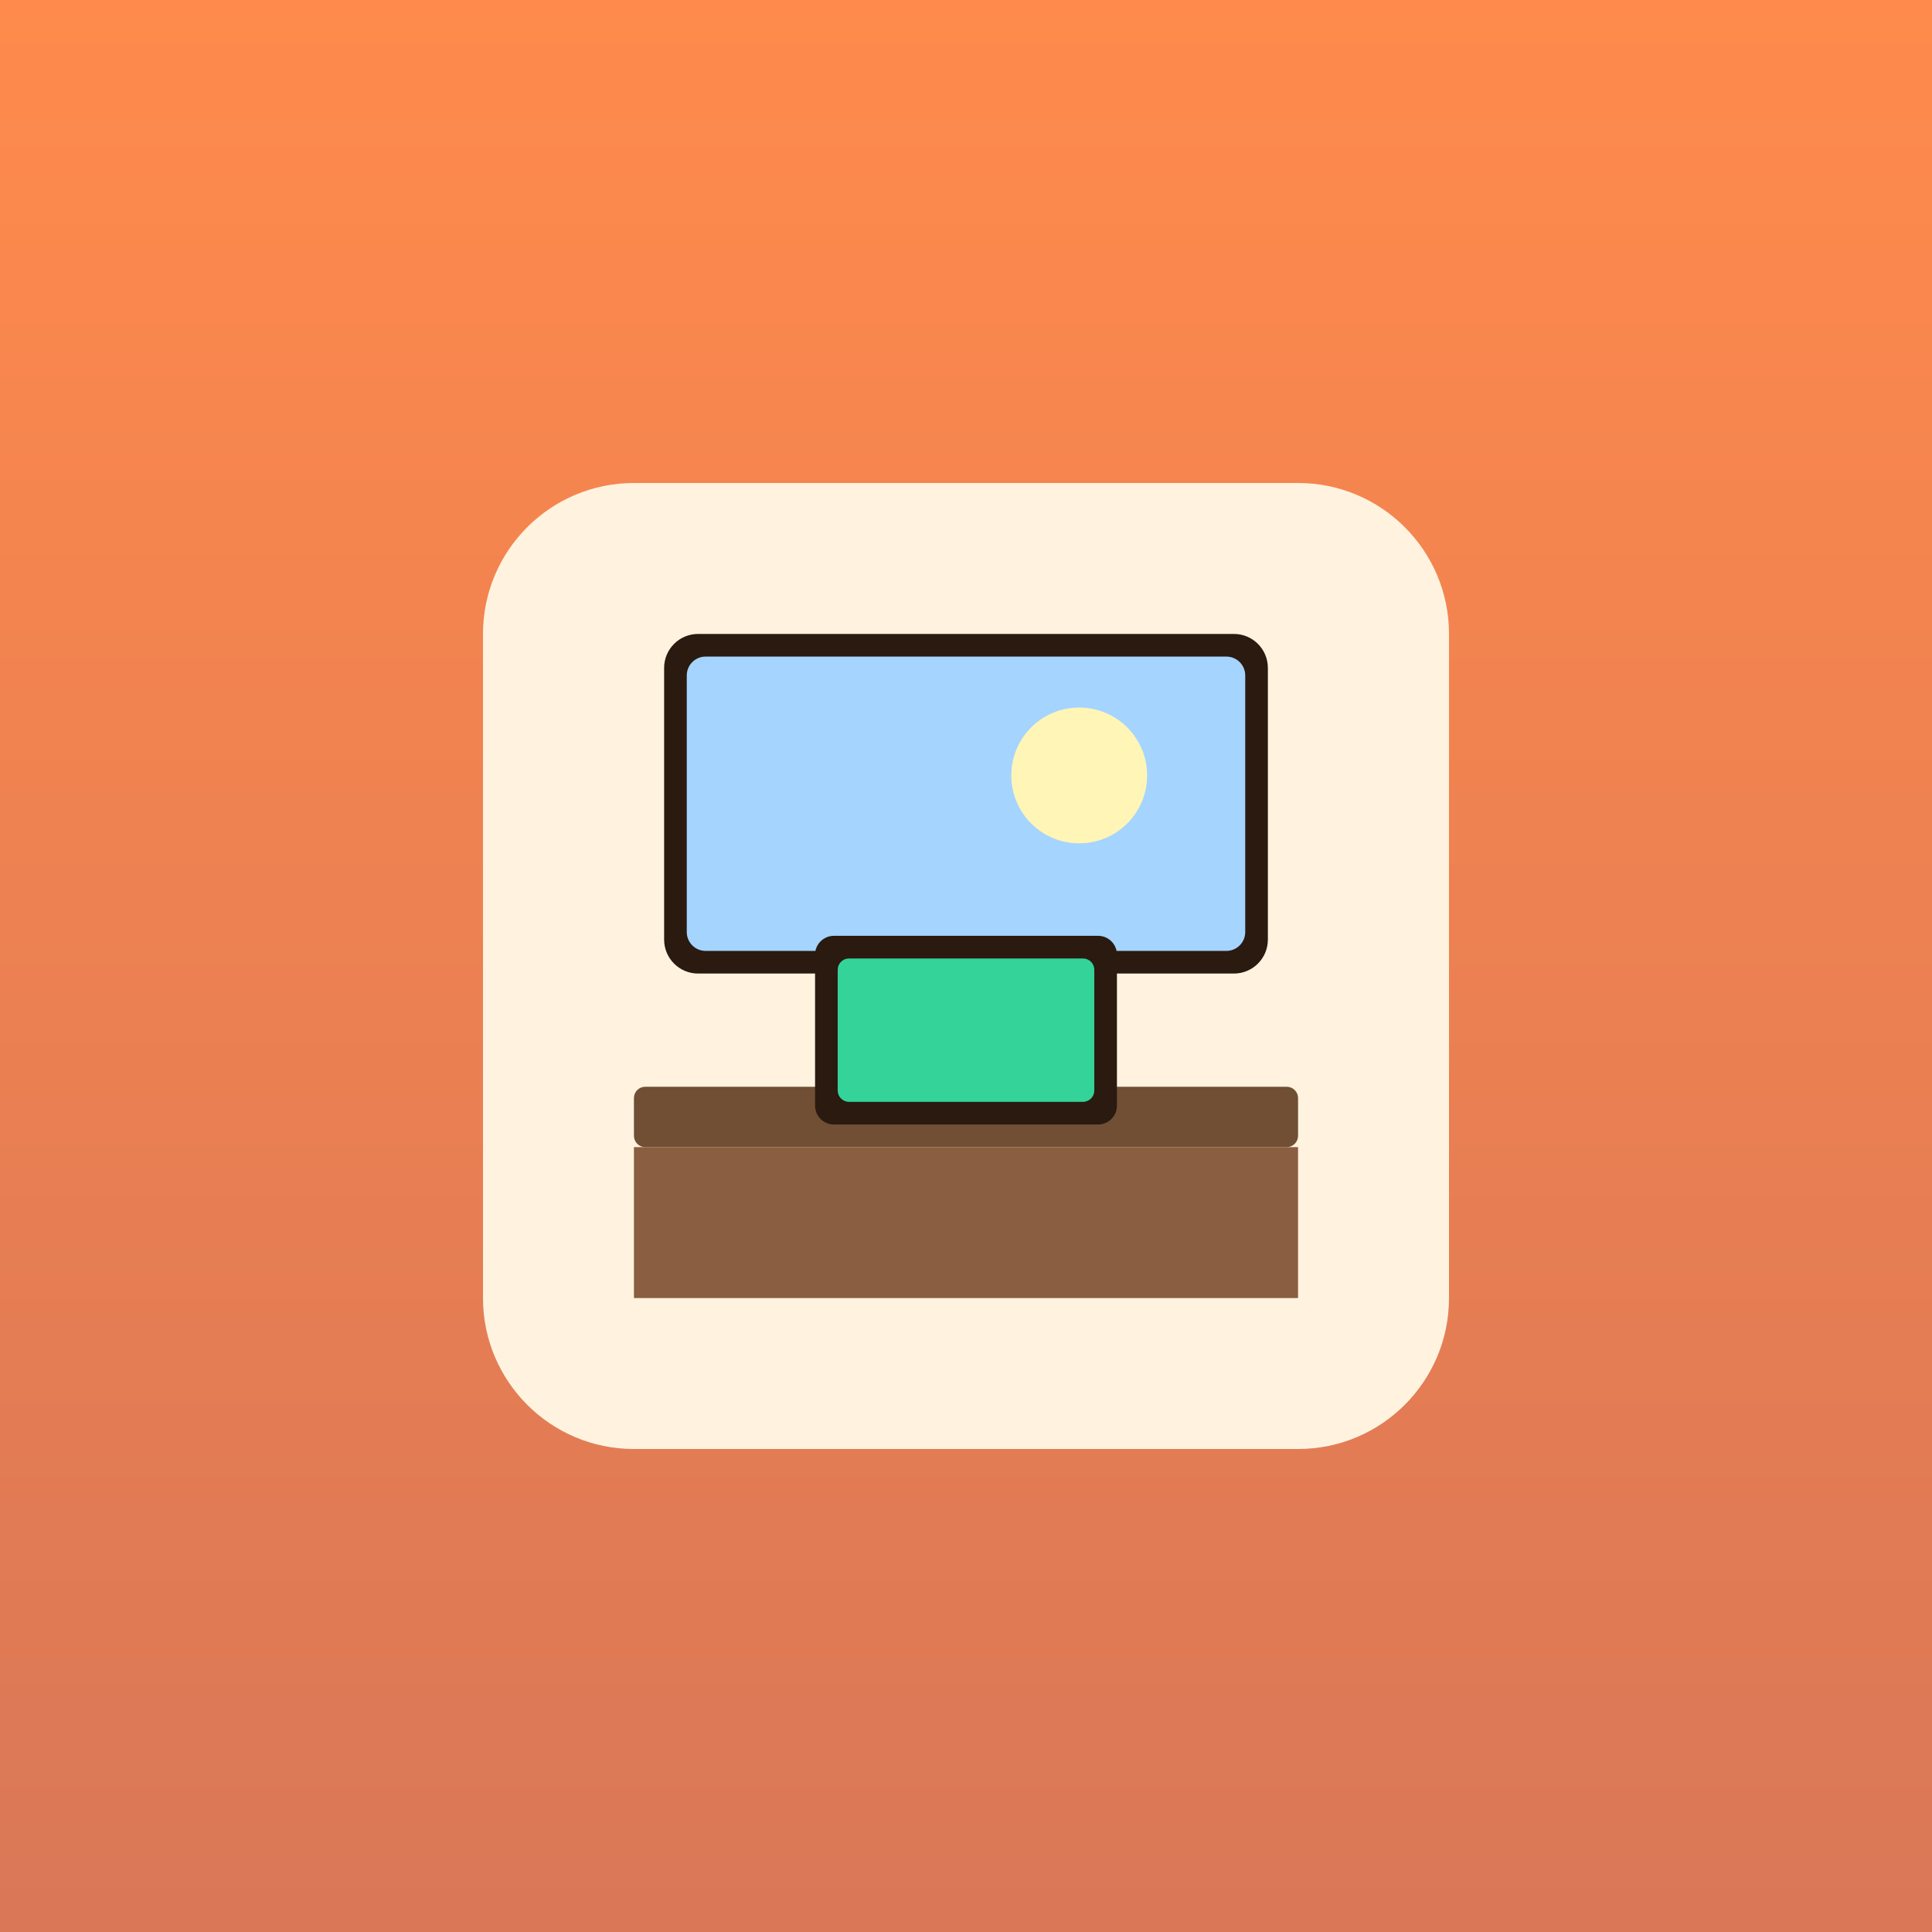
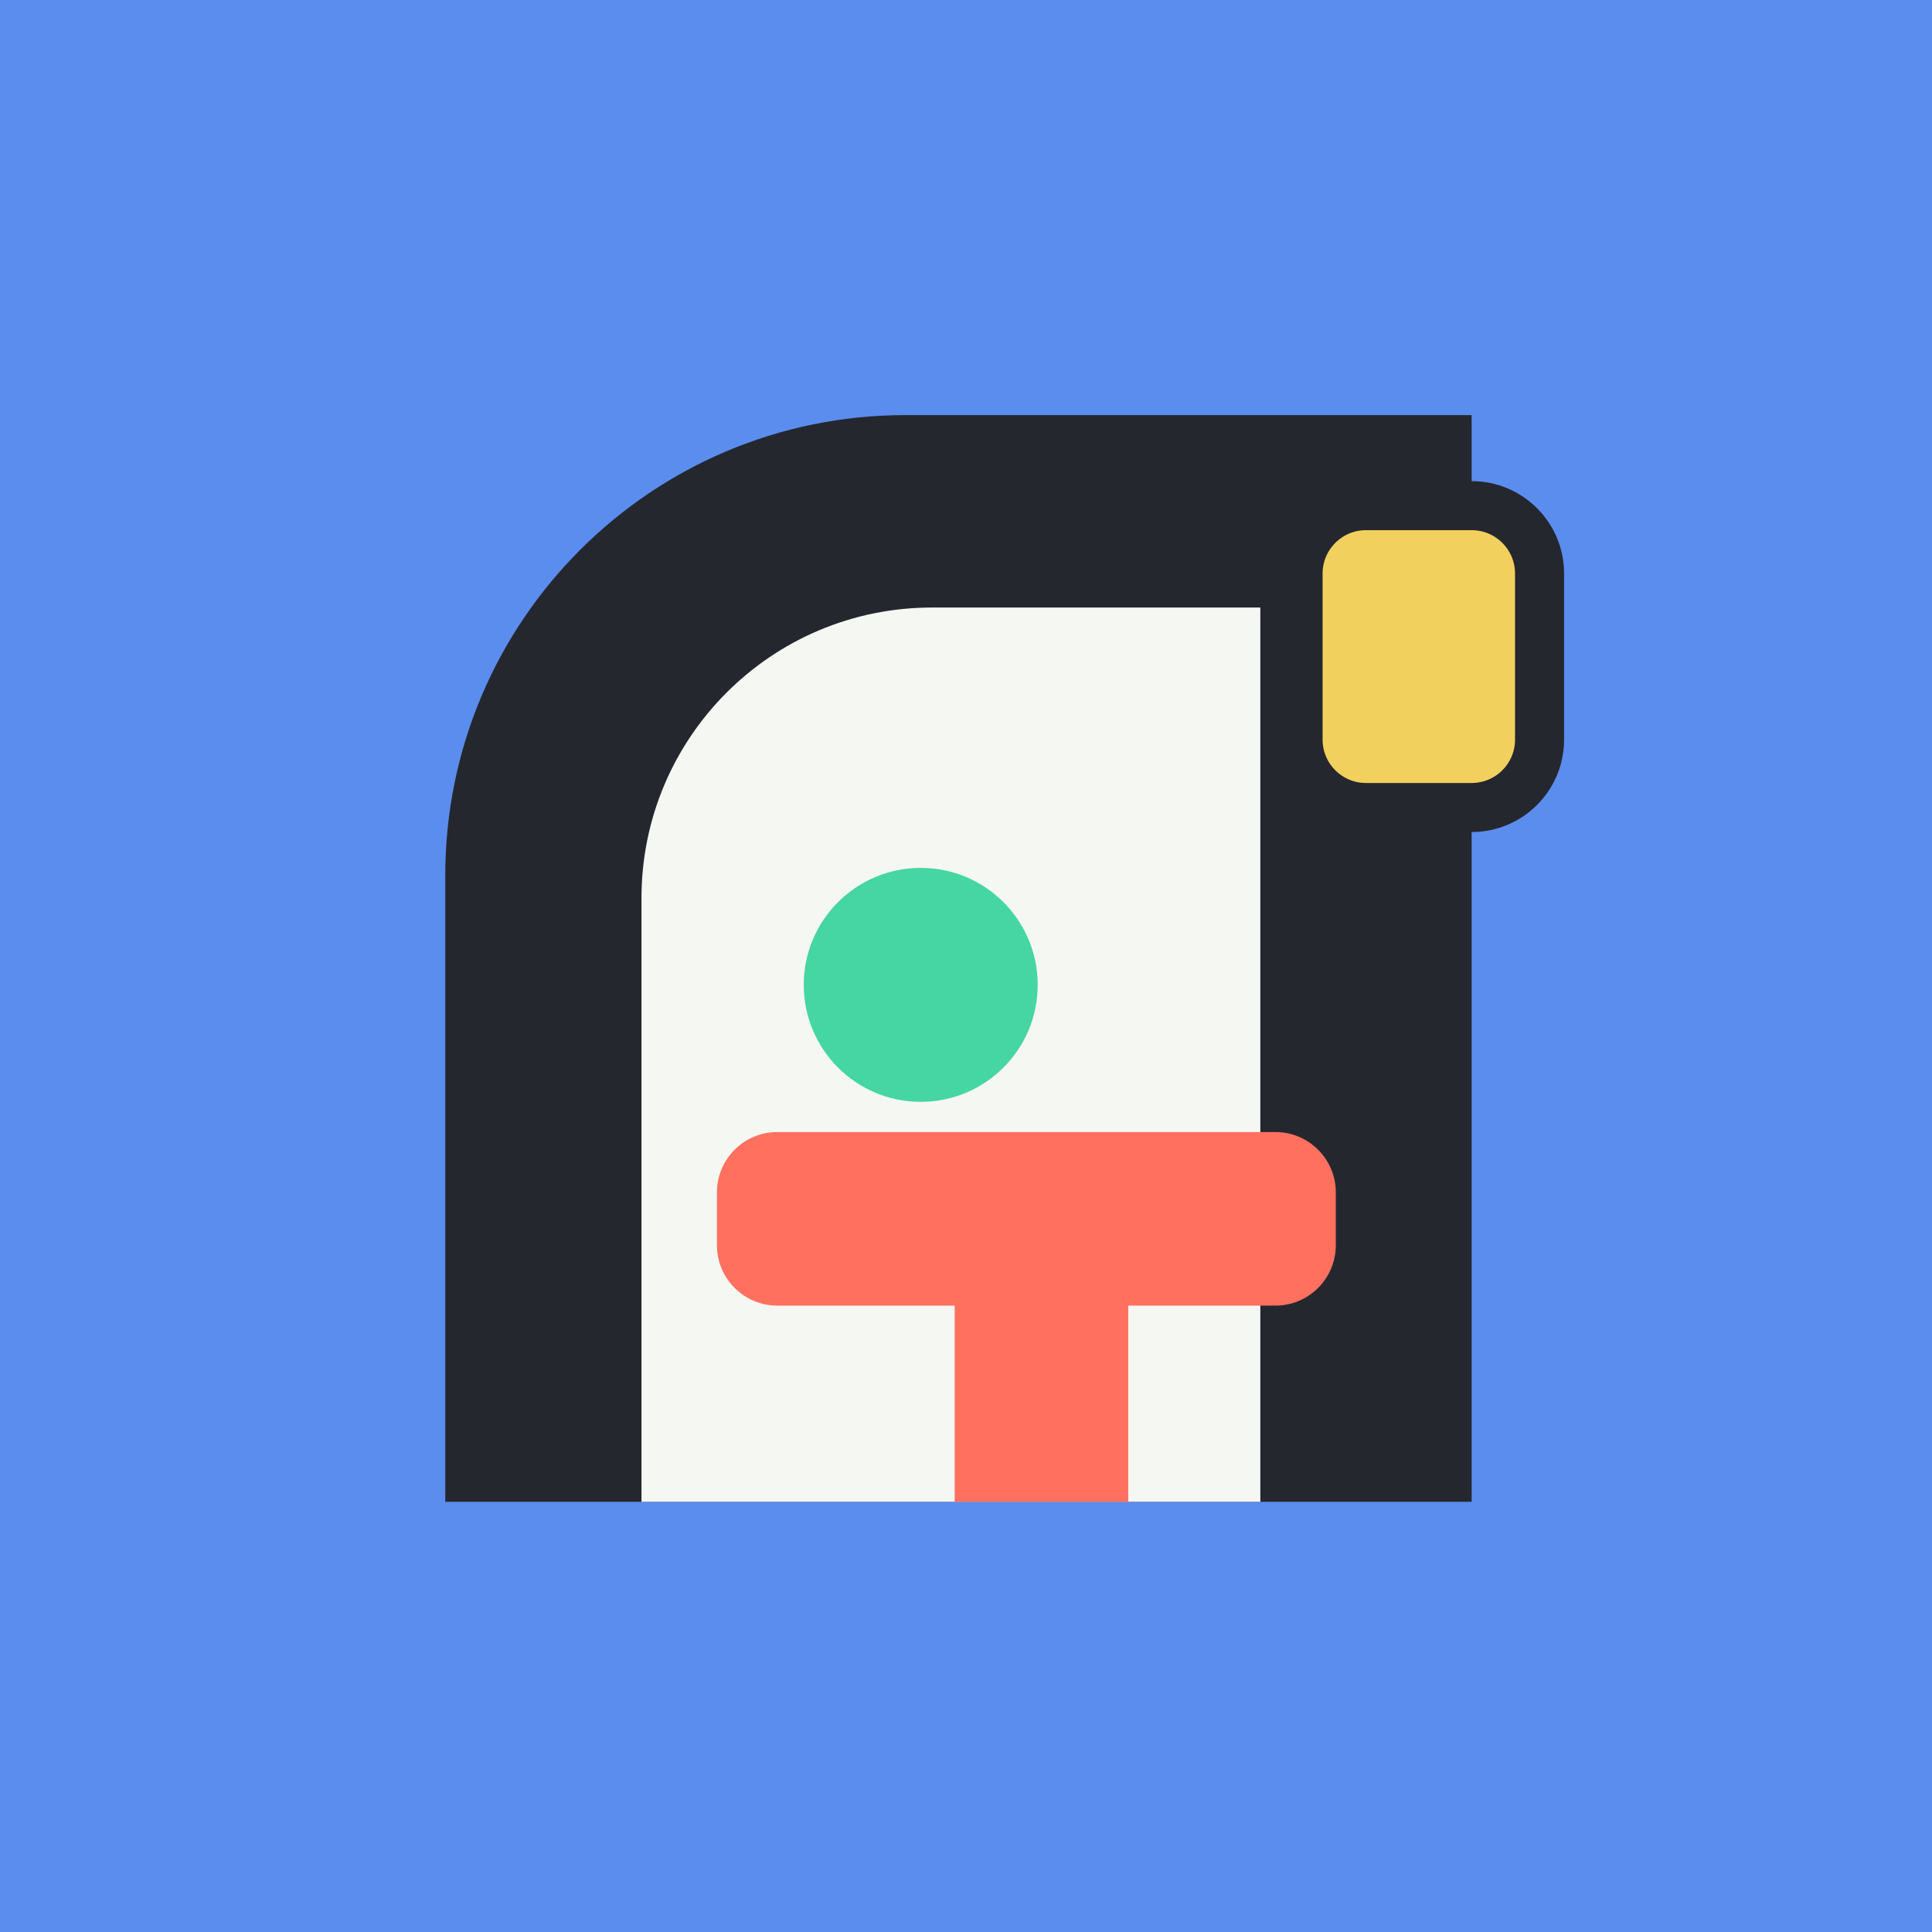
- <svg xmlns="http://www.w3.org/2000/svg" viewBox="0 0 512 512">
-   <defs>
-     <linearGradient id="mb" x1="0" y1="0" x2="0" y2="1">
-       <stop offset="0" stop-color="#ff8a4c" />
-       <stop offset="1" stop-color="#d97757" />
-     </linearGradient>
-   </defs>
-   <rect width="512" height="512" fill="url(#mb)" />
-   <g transform="translate(128 128) scale(0.5)">
-     <rect width="512" height="512" rx="80" fill="#fff3df" />
-     <rect x="96" y="80" width="320" height="180" rx="18" fill="#2a1a10" />
-     <rect x="108" y="92" width="296" height="156" rx="10" fill="#a5d4ff" />
-     <circle cx="316" cy="155" r="36" fill="#fff5b6" />
-     <rect x="80" y="320" width="352" height="32" rx="6" fill="#704f35" />
-     <rect x="80" y="352" width="352" height="80" fill="#8a5e40" />
-     <rect x="176" y="240" width="160" height="100" rx="10" fill="#2a1a10" />
-     <rect x="188" y="252" width="136" height="76" rx="6" fill="#34d399" />
-   </g>
+ <svg xmlns="http://www.w3.org/2000/svg" viewBox="0 0 512 512" role="img" aria-labelledby="title desc">
+   <rect width="512" height="512" fill="#5B8DEF" />
+   <path fill="#25272F" d="M118 398V232c0-67.38 54.62-122 122-122h150v288H118Z" />
+   <path fill="#F5F7F2" d="M170 398V238c0-42.53 34.47-77 77-77h87v237H170Z" />
+   <circle cx="244" cy="261" r="31" fill="#45D6A4" />
+   <rect x="190" y="300" width="164" height="46" rx="16" fill="#FF705F" />
+   <path fill="#FF705F" d="M253 338h46v60h-46z" />
+   <rect x="344" y="134" width="64" height="80" rx="18" fill="#F2D05E" stroke="#25272F" stroke-width="13" />
</svg>
